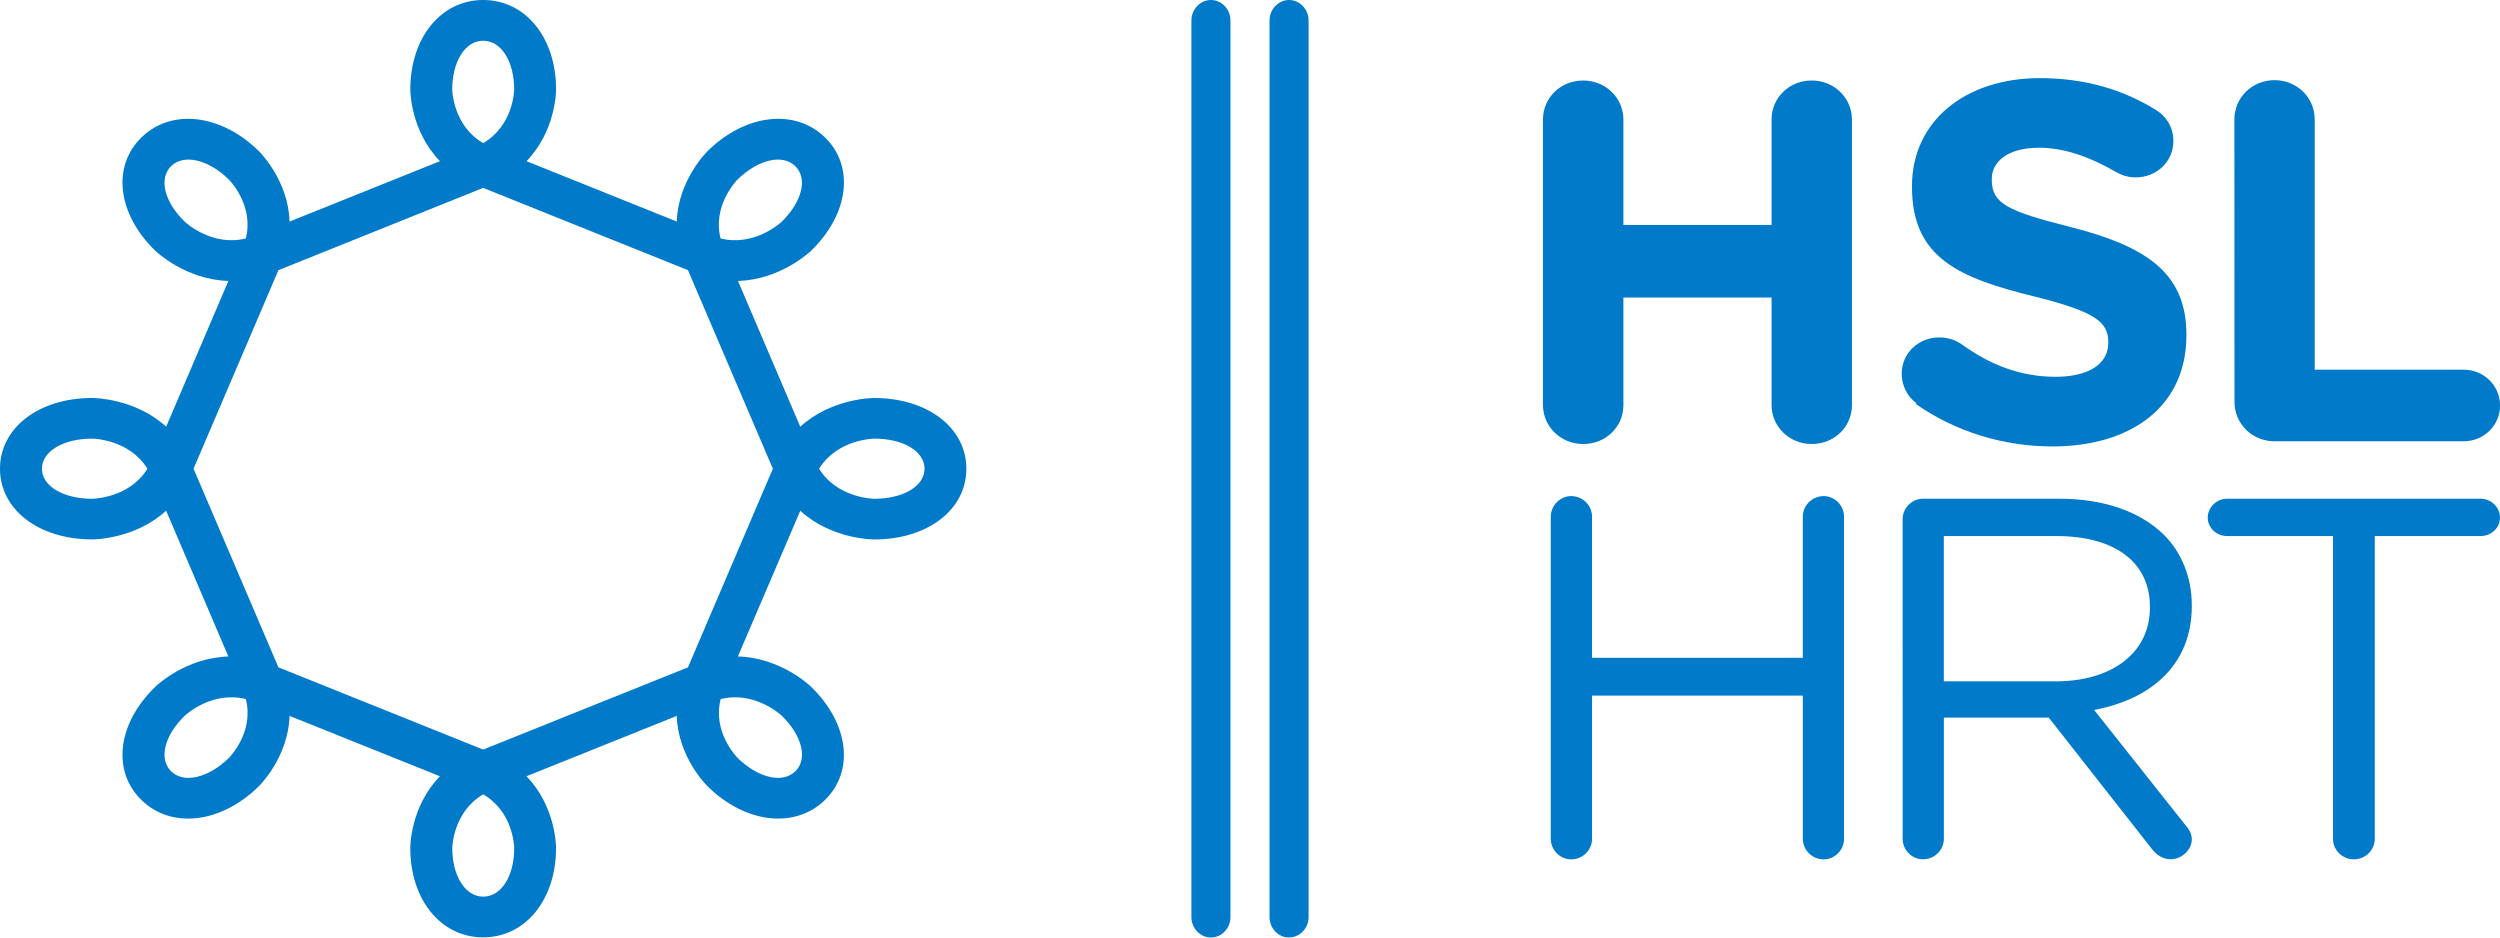
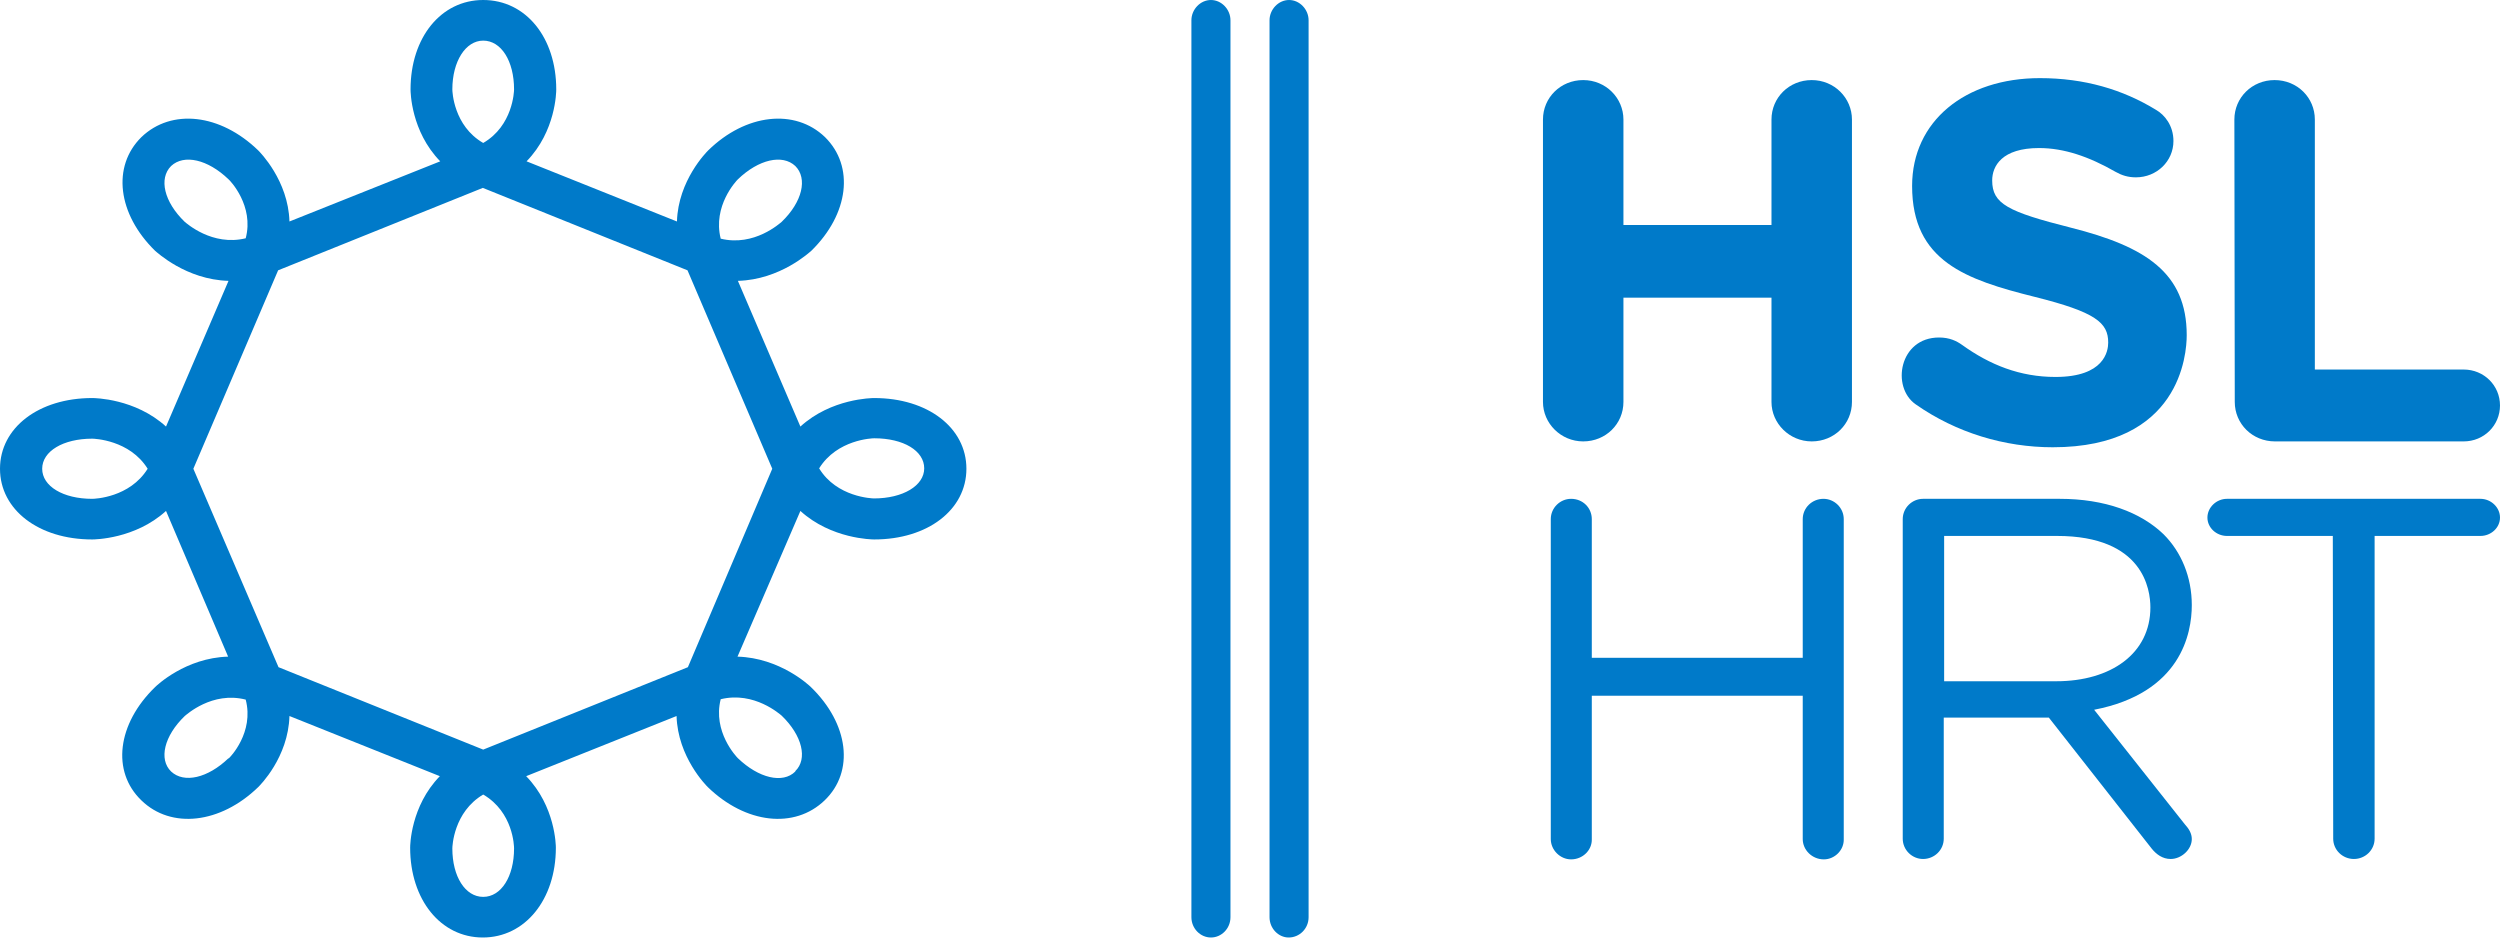
- <svg xmlns="http://www.w3.org/2000/svg" viewBox="0 0 640 240" version="1.1">
+ <svg xmlns="http://www.w3.org/2000/svg" version="1.0" width="640" height="240">
  <rect style="fill:none;opacity:0" width="640" height="240" />
  <g style="fill:#007ac9">
-     <path d="m 223.78,101.89 c -0.56,0 -11,0.12 -18.91,7.35 L 188.92,71.92 C 199.8,71.6 207.27,64.54 207.67,64.16 217.34,54.77 218.82,42.57 211.17,35.15 203.51,27.74 190.95,29.15 181.28,38.54 180.87,38.94 173.59,46.18 173.26,56.72 L 134.79,41.26 c 7.45,-7.71 7.57,-17.8 7.57,-18.36 0,-13.27 -7.84,-22.9 -18.67,-22.90 -10.79,0 -18.65,9.64 -18.65,22.9 0,0.55 0.12,10.65 7.59,18.36 L 74.13,56.72 C 73.81,46.18 66.53,38.94 66.12,38.54 56.44,29.15 43.86,27.74 36.25,35.15 28.59,42.57 30.06,54.77 39.72,64.16 40.13,64.54 47.59,71.6 58.47,71.92 L 42.54,109.23 C 34.61,102.01 24.18,101.88 23.61,101.88 9.94,101.88 0,109.5 0,120 c 0,10.49 9.94,18.09 23.61,18.09 0.57,0 11,-0.11 18.92,-7.35 l 15.93,37.32 c -10.87,0.317 -18.33,7.38 -18.73,7.78 -9.67,9.36 -11.15,21.56 -3.49,28.99 7.62,7.41 20.2,6 29.87,-3.4 0.41,-0.38 7.69,-7.63 8.02,-18.16 l 38.49,15.45 c -7.47,7.7 -7.59,17.79 -7.59,18.33 0,13.3 7.84,22.91 18.65,22.91 10.83,0 18.67,-9.62 18.67,-22.91 0,-0.54 -0.12,-10.64 -7.57,-18.33 l 38.47,-15.45 c 0.33,10.53 7.61,17.78 8.02,18.16 9.66,9.39 22.23,10.81 29.89,3.4 7.65,-7.43 6.16,-19.63 -3.5,-29 -0.4,-0.4 -7.87,-7.46 -18.76,-7.78 L 204.87,130.75 c 7.92,7.24 18.35,7.35 18.91,7.35 13.69,0 23.61,-7.6 23.61,-18.09 0,-10.51 -9.93,-18.12 -23.61,-18.12 M 176.12,170.84 123.69,191.89 71.28,170.84 49.55,120 v -0.02 l 21.73,-50.82 52.41,-21.06 52.43,21.06 21.73,50.82 v 0.02 z M 188.88,45.89 C 194.16,40.8 200.34,39.36 203.58,42.52 c 3.23,3.16 1.78,9.15 -3.48,14.26 -0.39,0.35 -6.99,6.38 -15.63,4.27 -2.15,-8.38 4.05,-14.8 4.4,-15.16 M 123.69,10.43 c 4.615,0 7.934,5.24 7.94,12.47 0,0.51 -0.3,9.29 -7.94,13.73 -7.62,-4.44 -7.9,-13.21 -7.92,-13.73 0.02,-7.23 3.35,-12.47 7.92,-12.47 M 43.82,42.52 C 47.07,39.36 53.25,40.8 58.52,45.89 58.89,46.25 65.09,52.66 62.92,61.05 54.28,63.15 47.69,57.12 47.31,56.77 42.04,51.66 40.58,45.67 43.82,42.52 M 23.59,127.69 c -7.44,-0.02 -12.85,-3.25 -12.85,-7.69 0,-4.46 5.42,-7.7 12.85,-7.71 0.52,0 9.57,0.28 14.15,7.71 -4.58,7.41 -13.63,7.67 -14.15,7.69 m 34.94,66.41 c -5.28,5.09 -11.45,6.53 -14.71,3.36 -3.23,-3.15 -1.78,-9.14 3.49,-14.25 0.38,-0.34 6.98,-6.37 15.62,-4.25 2.17,8.38 -4.04,14.77 -4.39,15.14 m 65.16,35.44 c -4.57,0 -7.9,-5.22 -7.92,-12.44 0.02,-0.52 0.31,-9.29 7.92,-13.75 7.65,4.46 7.93,13.22 7.94,13.75 0,7.22 -3.33,12.44 -7.94,12.44 m 79.89,-32.08 c -3.23,3.17 -9.42,1.73 -14.7,-3.36 -0.36,-0.38 -6.55,-6.76 -4.4,-15.14 8.64,-2.12 15.24,3.91 15.63,4.25 5.26,5.11 6.71,11.1 3.48,14.25 m 20.23,-69.77 c -0.52,-0.02 -9.57,-0.28 -14.14,-7.69 4.57,-7.43 13.62,-7.7 14.14,-7.71 7.45,0 12.85,3.25 12.85,7.71 0,4.44 -5.41,7.67 -12.86,7.69" />
-     <path d="M 315,5.24 C 315,2.36 312.73,0 310,0 307.27,0 305,2.36 305,5.24 V 234.77 C 305,237.66 307.27,240 310,240 312.73,240 315,237.66 315,234.77 z" />
-     <path d="M 335,5.24 C 335,2.36 332.72,0 330,0 327.28,0 325,2.36 325,5.24 V 234.77 C 325,237.66 327.27,240 329.94,240 332.72,240 335,237.66 335,234.77 z" />
-     <path d="m 395,30.61 c 0,-5.63 4.55,-10 10.29,-10 5.76,0 10.3,4.46 10.3,10 v 26.98 h 37.93 v -26.98 c 0,-5.63 4.54,-10 10.28,-10 5.75,0 10.3,4.46 10.3,10 V 103.67 c 0,5.64 -4.55,10 -10.3,10 -5.74,0 -10.28,-4.46 -10.28,-10 V 76.17 H 415.59 V 103.67 c 0,5.64 -4.54,10 -10.3,10 -5.74,0 -10.29,-4.46 -10.29,-10 z" />
-     <path d="m 490.7,103.28 c -2.26,-1.55 -3.87,-4.44 -3.87,-7.59 0,-5.26 4.29,-9.31 9.63,-9.31 2.66,0 4.54,0.93 5.86,1.85 7.08,5.10 14.83,8.23 23.91,8.23 8.42,0 13.49,-3.27 13.49,-8.64 v -0.23 c 0,-5.13 -3.21,-7.75 -18.83,-11.67 C 501.62,71.19 489.47,66.09 489.47,47.89 V 47.63 C 489.47,31.01 503.1,20 522.19,20 c 11.36,0 21.25,2.87 29.66,8.11 2.27,1.31 4.54,4.07 4.54,8 0,5.24 -4.28,9.3 -9.62,9.3 -2,0 -3.6,-0.52 -5.21,-1.45 -6.81,-3.93 -13.23,-6.14 -19.63,-6.14 -7.88,0 -12.03,3.53 -12.03,7.98 v 0.26 c 0,6.03 4.01,8 20.17,12.06 18.97,4.84 29.65,11.51 29.65,27.49 v 0.27 c 0,18.2 -14.17,28.41 -34.33,28.41 -12.28,0 -24.71,-3.66 -35.14,-11" />
-     <path d="m 572,30.61 c 0,-5.63 4.53,-10.09 10.28,-10.09 5.75,0 10.29,4.46 10.29,10.09 v 64.03 h 38.08 c 5.22,0 9.36,4.07 9.36,9.17 0,5.1 -4.14,9.16 -9.34,9.16 h -48.36 c -5.75,0 -10.28,-4.45 -10.28,-10.1 z" />
-     <path d="m 397,132.26 c 0,-2.88 2.41,-5.26 5.22,-5.26 2.95,0 5.34,2.37 5.34,5.26 v 36.14 h 53.96 v -36.14 c 0,-2.88 2.4,-5.26 5.35,-5.26 2.79,0 5.2,2.37 5.2,5.26 v 82.49 C 472.08,217.64 469.66,220 466.88,220 463.92,220 461.53,217.64 461.53,214.75 v -36.68 h -53.96 v 36.68 C 407.56,217.64 405.17,220 402.22,220 399.41,220 397,217.64 397,214.75 z" />
-     <path d="m 487.07,132.91 c 0,-2.88 2.4,-5.23 5.2,-5.23 h 35.02 c 11.49,0 20.69,3.39 26.58,9.14 4.54,4.47 7.23,10.89 7.23,18.09 v 0.25 c 0,15.06 -10.43,23.84 -25,26.59 l 23.25,29.32 c 1.06,1.18 1.75,2.36 1.75,3.82 0,2.74 -2.69,5.08 -5.36,5.08 -2.13,0 -3.74,-1.18 -4.94,-2.74 l -26.32,-33.52 h -26.85 v 31.03 c 0,2.89 -2.4,5.24 -5.35,5.24 -2.8,0 -5.2,-2.34 -5.2,-5.24 z m 39.26,41.51 c 14.03,0 24.05,-7.07 24.05,-18.87 v -0.246 c 0,-11.25 -8.82,-18.07 -23.91,-18.07 h -28.85 v 37.19 z" />
-     <path d="m 597.25,137.23 h -27.12 c -2.67,0 -4.95,-2.09 -4.95,-4.72 0,-2.62 2.27,-4.84 4.95,-4.84 h 64.92 c 2.67,0 4.95,2.22 4.95,4.84 0,2.63 -2.27,4.72 -4.95,4.72 h -27.11 v 77.53 c 0,2.88 -2.41,5.23 -5.35,5.23 -2.93,0 -5.34,-2.34 -5.34,-5.23 z" />
+     <path d="m 223.8 101.9 c -0.6 0 -11 0.1 -18.9 7.3 l -16 -37.3 c 10.9 -0.3 18.4 -7.4 18.8 -7.7 9.6 -9.4 11.1 -21.6 3.5 -29.1 -7.7 -7.4 -20.3 -6 -29.9 3.4 -0.4 0.4 -7.7 7.7 -8 18.2 L 134.8 41.3 c 7.5 -7.7 7.6 -17.8 7.6 -18.4 C 142.4 9.6 134.6 0 123.7 0 c -10.8 0 -18.6 9.6 -18.6 22.9 0 0.6 0.1 10.7 7.6 18.4 L 74.1 56.7 C 73.8 46.2 66.5 38.9 66.1 38.5 56.4 29.1 43.9 27.7 36.2 35.1 c -7.6 7.5 -6.1 19.7 3.5 29.1 0.4 0.3 7.9 7.4 18.8 7.7 l -16 37.3 C 34.6 102 24.2 101.9 23.6 101.9 9.9 101.9 0 109.5 0 120 c 0 10.5 9.9 18.1 23.6 18.1 0.6 0 11 -0.1 18.9 -7.3 l 15.9 37.3 c -10.9 0.3 -18.3 7.4 -18.7 7.8 -9.7 9.4 -11.2 21.6 -3.5 29 7.6 7.4 20.2 6 29.9 -3.4 0.4 -0.4 7.7 -7.6 8 -18.2 l 38.5 15.4 c -7.5 7.7 -7.6 17.8 -7.6 18.3 0 13.3 7.8 23 18.6 23 10.8 0 18.7 -9.7 18.7 -23 0 -0.5 -0.1 -10.6 -7.6 -18.3 l 38.5 -15.4 c 0.3 10.5 7.6 17.8 8 18.2 9.7 9.4 22.2 10.8 29.9 3.4 7.7 -7.4 6.2 -19.6 -3.5 -29 -0.4 -0.4 -7.9 -7.5 -18.8 -7.8 l 16.1 -37.3 c 7.9 7.2 18.4 7.3 18.9 7.3 13.7 0 23.6 -7.6 23.6 -18.1 0 -10.5 -9.9 -18.1 -23.6 -18.1 M 176.1 170.8 123.7 191.9 71.3 170.8 49.5 120 v 0 L 71.2 69.2 123.6 48.1 176 69.2 197.7 120 v 0 z M 188.9 45.9 c 5.3 -5.1 11.4 -6.5 14.7 -3.4 3.2 3.2 1.8 9.2 -3.5 14.3 -0.4 0.3 -7 6.4 -15.6 4.3 -2.1 -8.4 4 -14.8 4.4 -15.2 M 123.7 10.4 c 4.6 0 7.9 5.2 7.9 12.5 0 0.5 -0.3 9.3 -7.9 13.7 -7.6 -4.4 -7.9 -13.2 -7.9 -13.7 0 -7.2 3.4 -12.5 7.9 -12.5 M 43.8 42.5 c 3.3 -3.1 9.4 -1.7 14.7 3.4 0.4 0.3 6.6 6.8 4.4 15.1 C 54.3 63.1 47.7 57.1 47.3 56.8 42 51.7 40.6 45.7 43.8 42.5 m -20.2 85.2 c -7.4 0 -12.8 -3.2 -12.8 -7.7 0 -4.5 5.4 -7.7 12.8 -7.7 0.5 0 9.6 0.3 14.2 7.7 -4.6 7.4 -13.6 7.7 -14.2 7.7 m 34.9 66.4 c -5.3 5.1 -11.4 6.5 -14.7 3.4 -3.2 -3.1 -1.8 -9.1 3.5 -14.2 0.4 -0.3 7 -6.4 15.6 -4.2 2.2 8.4 -4 14.8 -4.4 15.1 m 65.2 35.4 c -4.6 0 -7.9 -5.2 -7.9 -12.4 0 -0.5 0.3 -9.3 7.9 -13.8 7.7 4.5 7.9 13.2 7.9 13.8 0 7.2 -3.3 12.4 -7.9 12.4 m 79.9 -32.1 c -3.2 3.2 -9.4 1.7 -14.7 -3.4 -0.4 -0.4 -6.5 -6.8 -4.4 -15.1 8.6 -2.1 15.2 3.9 15.6 4.2 5.3 5.1 6.7 11.1 3.5 14.2 m 20.2 -69.8 c -0.5 0 -9.6 -0.3 -14.1 -7.7 4.6 -7.4 13.6 -7.7 14.1 -7.7 7.5 0 12.8 3.2 12.8 7.7 0 4.4 -5.4 7.7 -12.9 7.7" />
+     <path d="M 315 5.2 C 315 2.4 312.7 0 310 0 307.3 0 305 2.4 305 5.2 V 234.8 C 305 237.7 307.3 240 310 240 312.7 240 315 237.7 315 234.8 z" />
+     <path d="M 335 5.2 C 335 2.4 332.7 0 330 0 327.3 0 325 2.4 325 5.2 V 234.8 C 325 237.7 327.3 240 329.9 240 332.7 240 335 237.7 335 234.8 z" />
+     <path d="m 395,30.6 c 0,-5.6 4.5,-10.1 10.3,-10.1 5.8,0 10.3,4.6 10.3,10.1 v 27 h 37.9 v -27 c 0,-5.6 4.5,-10.1 10.3,-10.1 5.8,0 10.3,4.6 10.3,10.1 v 72.3 c 0,5.6 -4.5,10.1 -10.3,10.1 -5.7,0 -10.3,-4.6 -10.3,-10.1 V 76.2 h -37.9 v 26.7 c 0,5.6 -4.5,10.1 -10.3,10.1 -5.7,0 -10.3,-4.6 -10.3,-10.1 z" />
+     <path d="m 490.4 103.5 c -6.3 -4.4 -4.2 -17.1 6 -17.1 2.7 0 4.5 0.9 5.9 1.9 7.1 5.1 14.8 8.2 23.9 8.2 12.5 0 13.5 -6.6 13.5 -8.8 0 -5.1 -3.2 -7.8 -18.8 -11.7 -17.6 -4.4 -31.4 -9.1 -31.4 -28.4 0 -16.6 13.6 -27.6 32.7 -27.6 11.4 0 21.2 2.9 29.7 8.1 2.3 1.3 4.5 4.1 4.5 8 0 5.2 -4.3 9.3 -9.6 9.3 -2 0 -3.6 -0.5 -5.2 -1.4 -6.8 -3.9 -13.2 -6.1 -19.6 -6.1 -9.5 0 -12 4.6 -12 8.3 0 6 4 8 20.2 12.1 19 4.8 29.6 11.5 29.6 27.5 0 4.9 -1.7 28.7 -34.3 28.7 -12.3 0 -24.7 -3.7 -35.1 -11" />
+     <path d="m 572 30.6 c 0 -5.6 4.5 -10.1 10.3 -10.1 5.8 0 10.3 4.5 10.3 10.1 v 64 h 38.1 c 5.2 0 9.3 4.1 9.3 9.2 0 5.1 -4.1 9.2 -9.3 9.2 h -48.3 c -5.8 0 -10.3 -4.5 -10.3 -10.1 z" />
+     <path d="m 397 132.9 c 0 -2.9 2.4 -5.2 5.2 -5.2 3 0 5.3 2.3 5.3 5.2 v 35.5 h 54 v -35.5 c 0 -2.9 2.4 -5.2 5.3 -5.2 2.8 0 5.2 2.3 5.2 5.2 v 81.9 c 0.1 2.8 -2.3 5.2 -5.1 5.2 -3 0 -5.4 -2.4 -5.4 -5.2 v -36.7 h -54 v 36.7 c 0.1 2.8 -2.3 5.2 -5.3 5.2 -2.8 0 -5.2 -2.4 -5.2 -5.2 z" />
+     <path d="m 487.1 132.9 c 0 -2.9 2.4 -5.2 5.2 -5.2 h 35 c 11.5 0 20.7 3.4 26.6 9.1 4.5 4.5 7.2 10.9 7.2 18.1 0 7.3 -2.8 22.5 -25 26.8 l 23.2 29.3 c 1.1 1.2 1.8 2.4 1.8 3.8 0 2.7 -2.7 5.1 -5.4 5.1 -2.1 0 -3.7 -1.2 -4.9 -2.7 l -26.3 -33.5 h -26.9 v 31 c 0 2.9 -2.4 5.2 -5.3 5.2 -2.8 0 -5.2 -2.3 -5.2 -5.2 z m 39.3 41.5 c 14 0 24.1 -7.1 24.1 -18.9 0 -4.6 -1.8 -18.3 -23.9 -18.3 h -28.9 v 37.2 z" />
+     <path d="m 597.2 137.2 h -27.1 c -2.7 0 -5 -2.1 -5 -4.7 0 -2.6 2.3 -4.8 5 -4.8 h 64.9 c 2.7 0 5 2.2 5 4.8 0 2.6 -2.3 4.7 -5 4.7 h -27.1 v 77.5 c 0 2.9 -2.4 5.2 -5.3 5.2 -2.9 0 -5.3 -2.3 -5.3 -5.2 z" />
  </g>
</svg>
